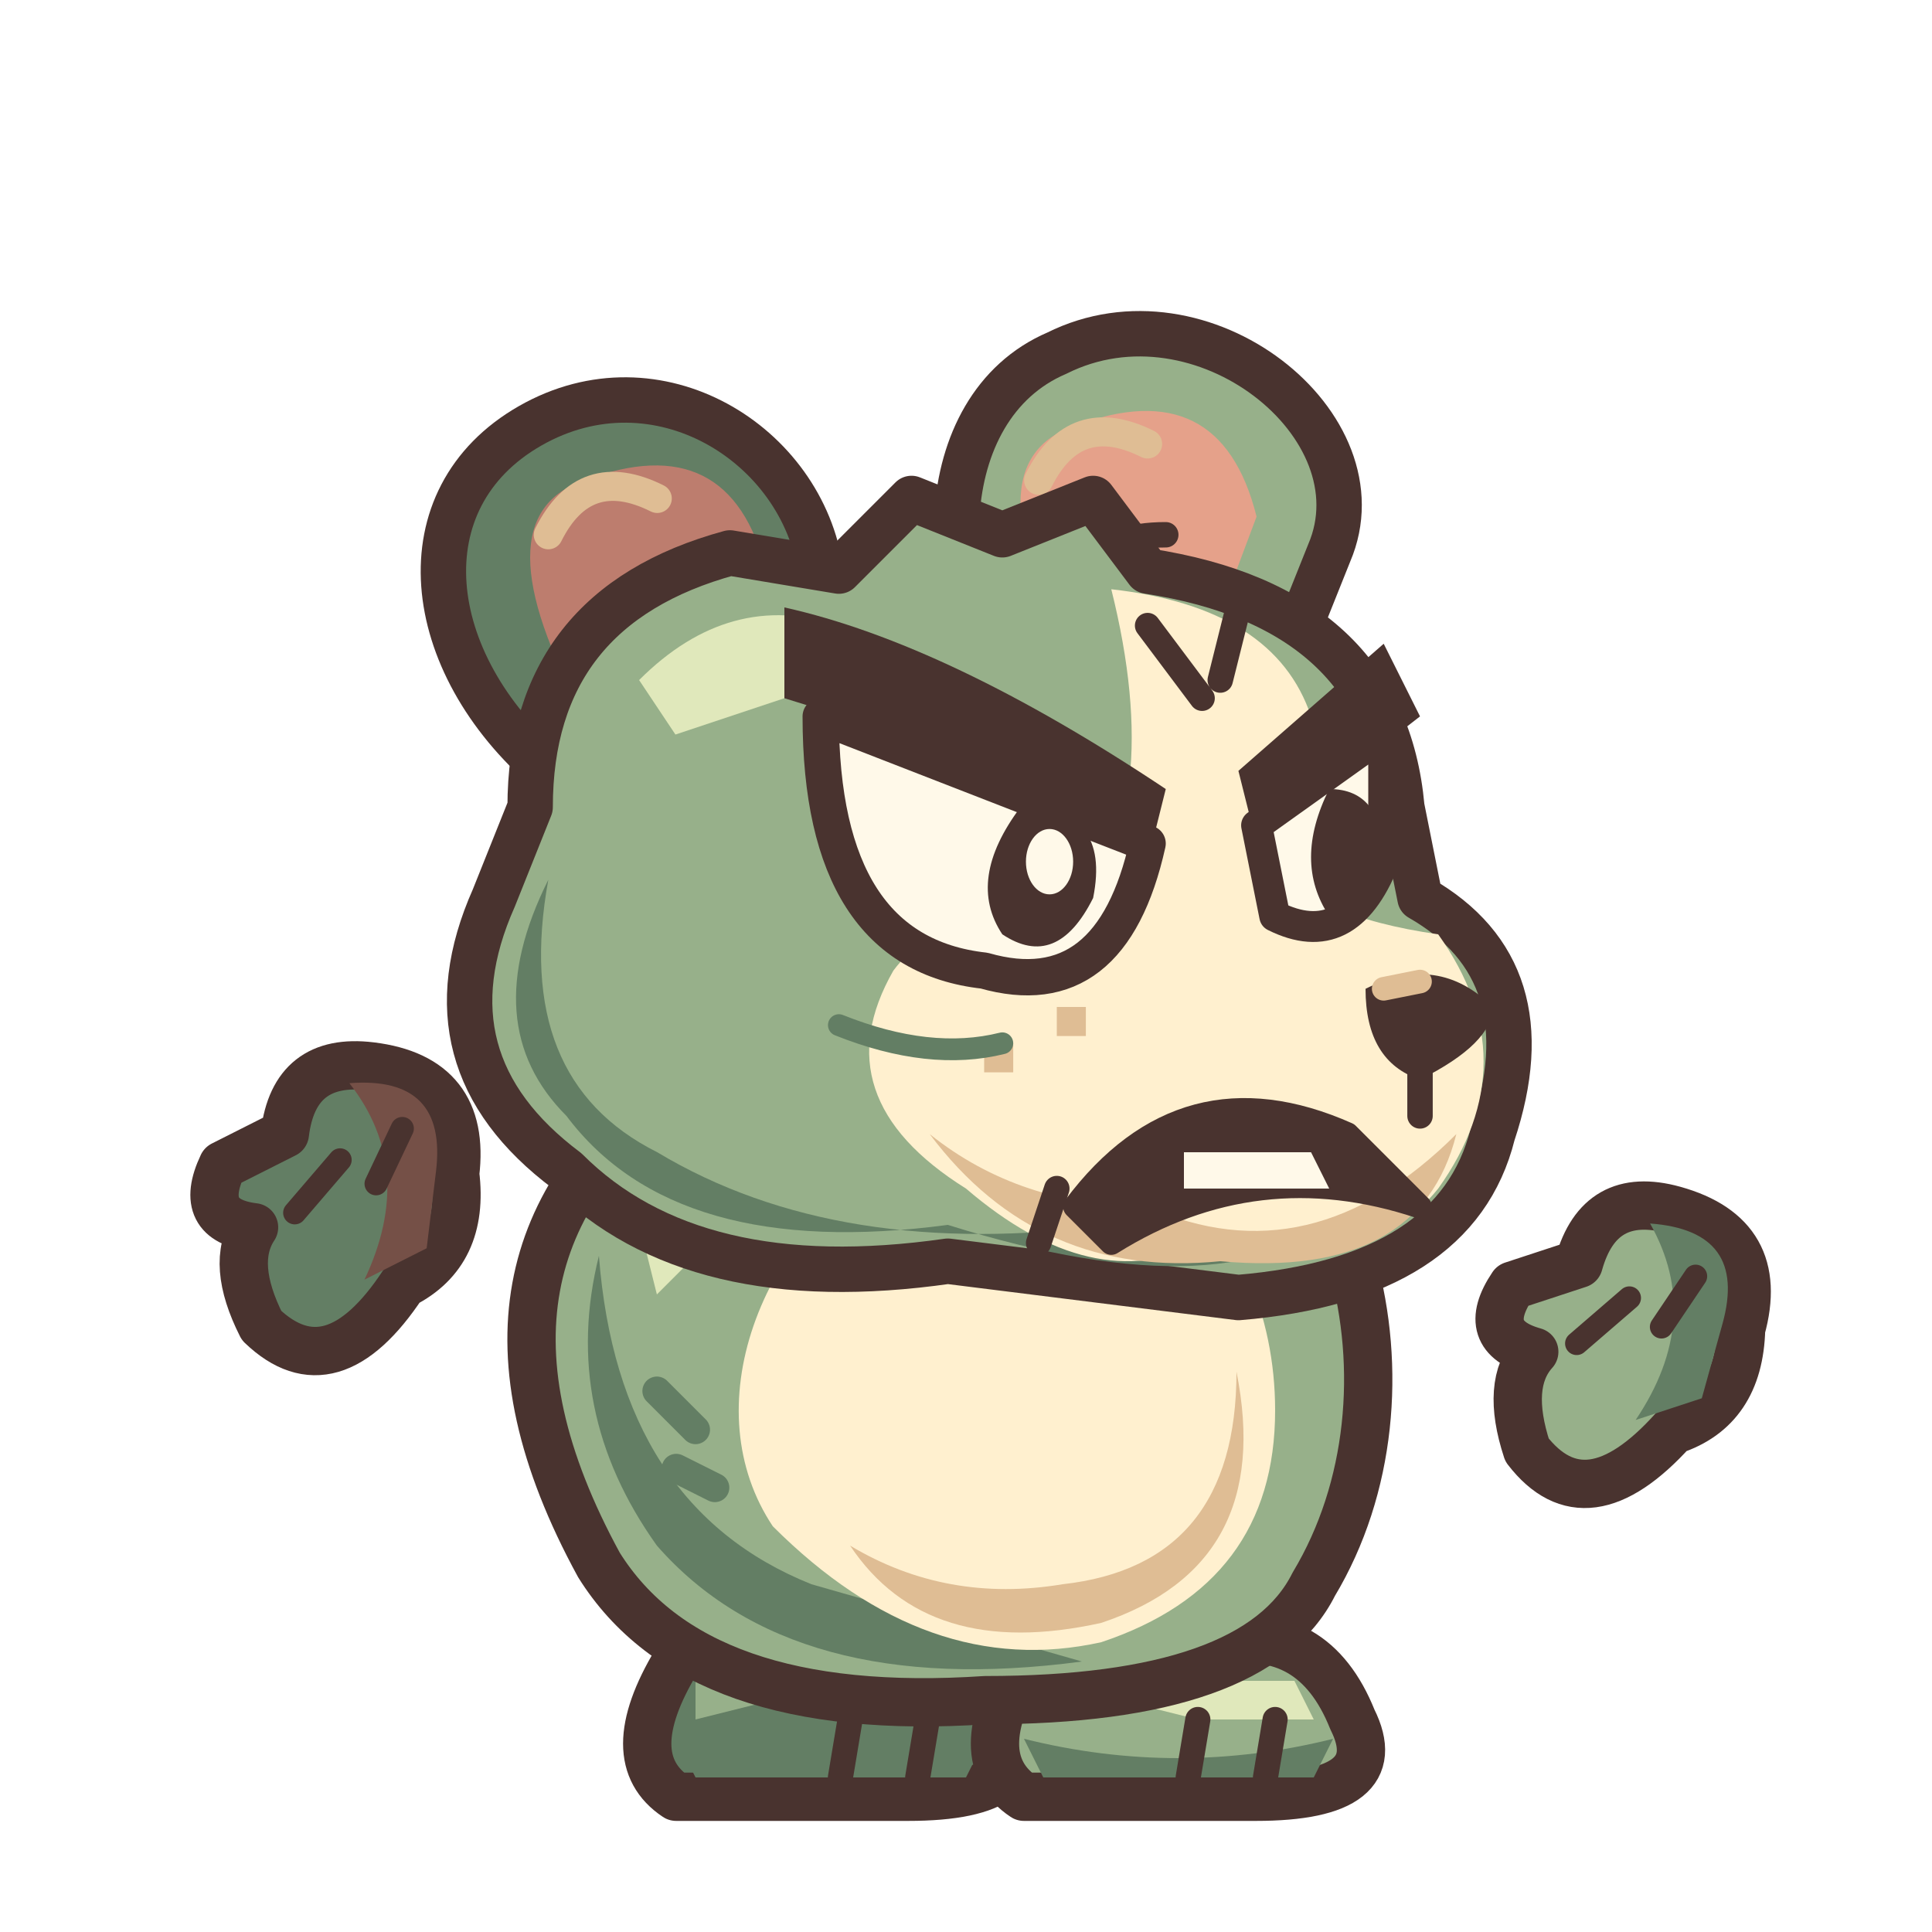
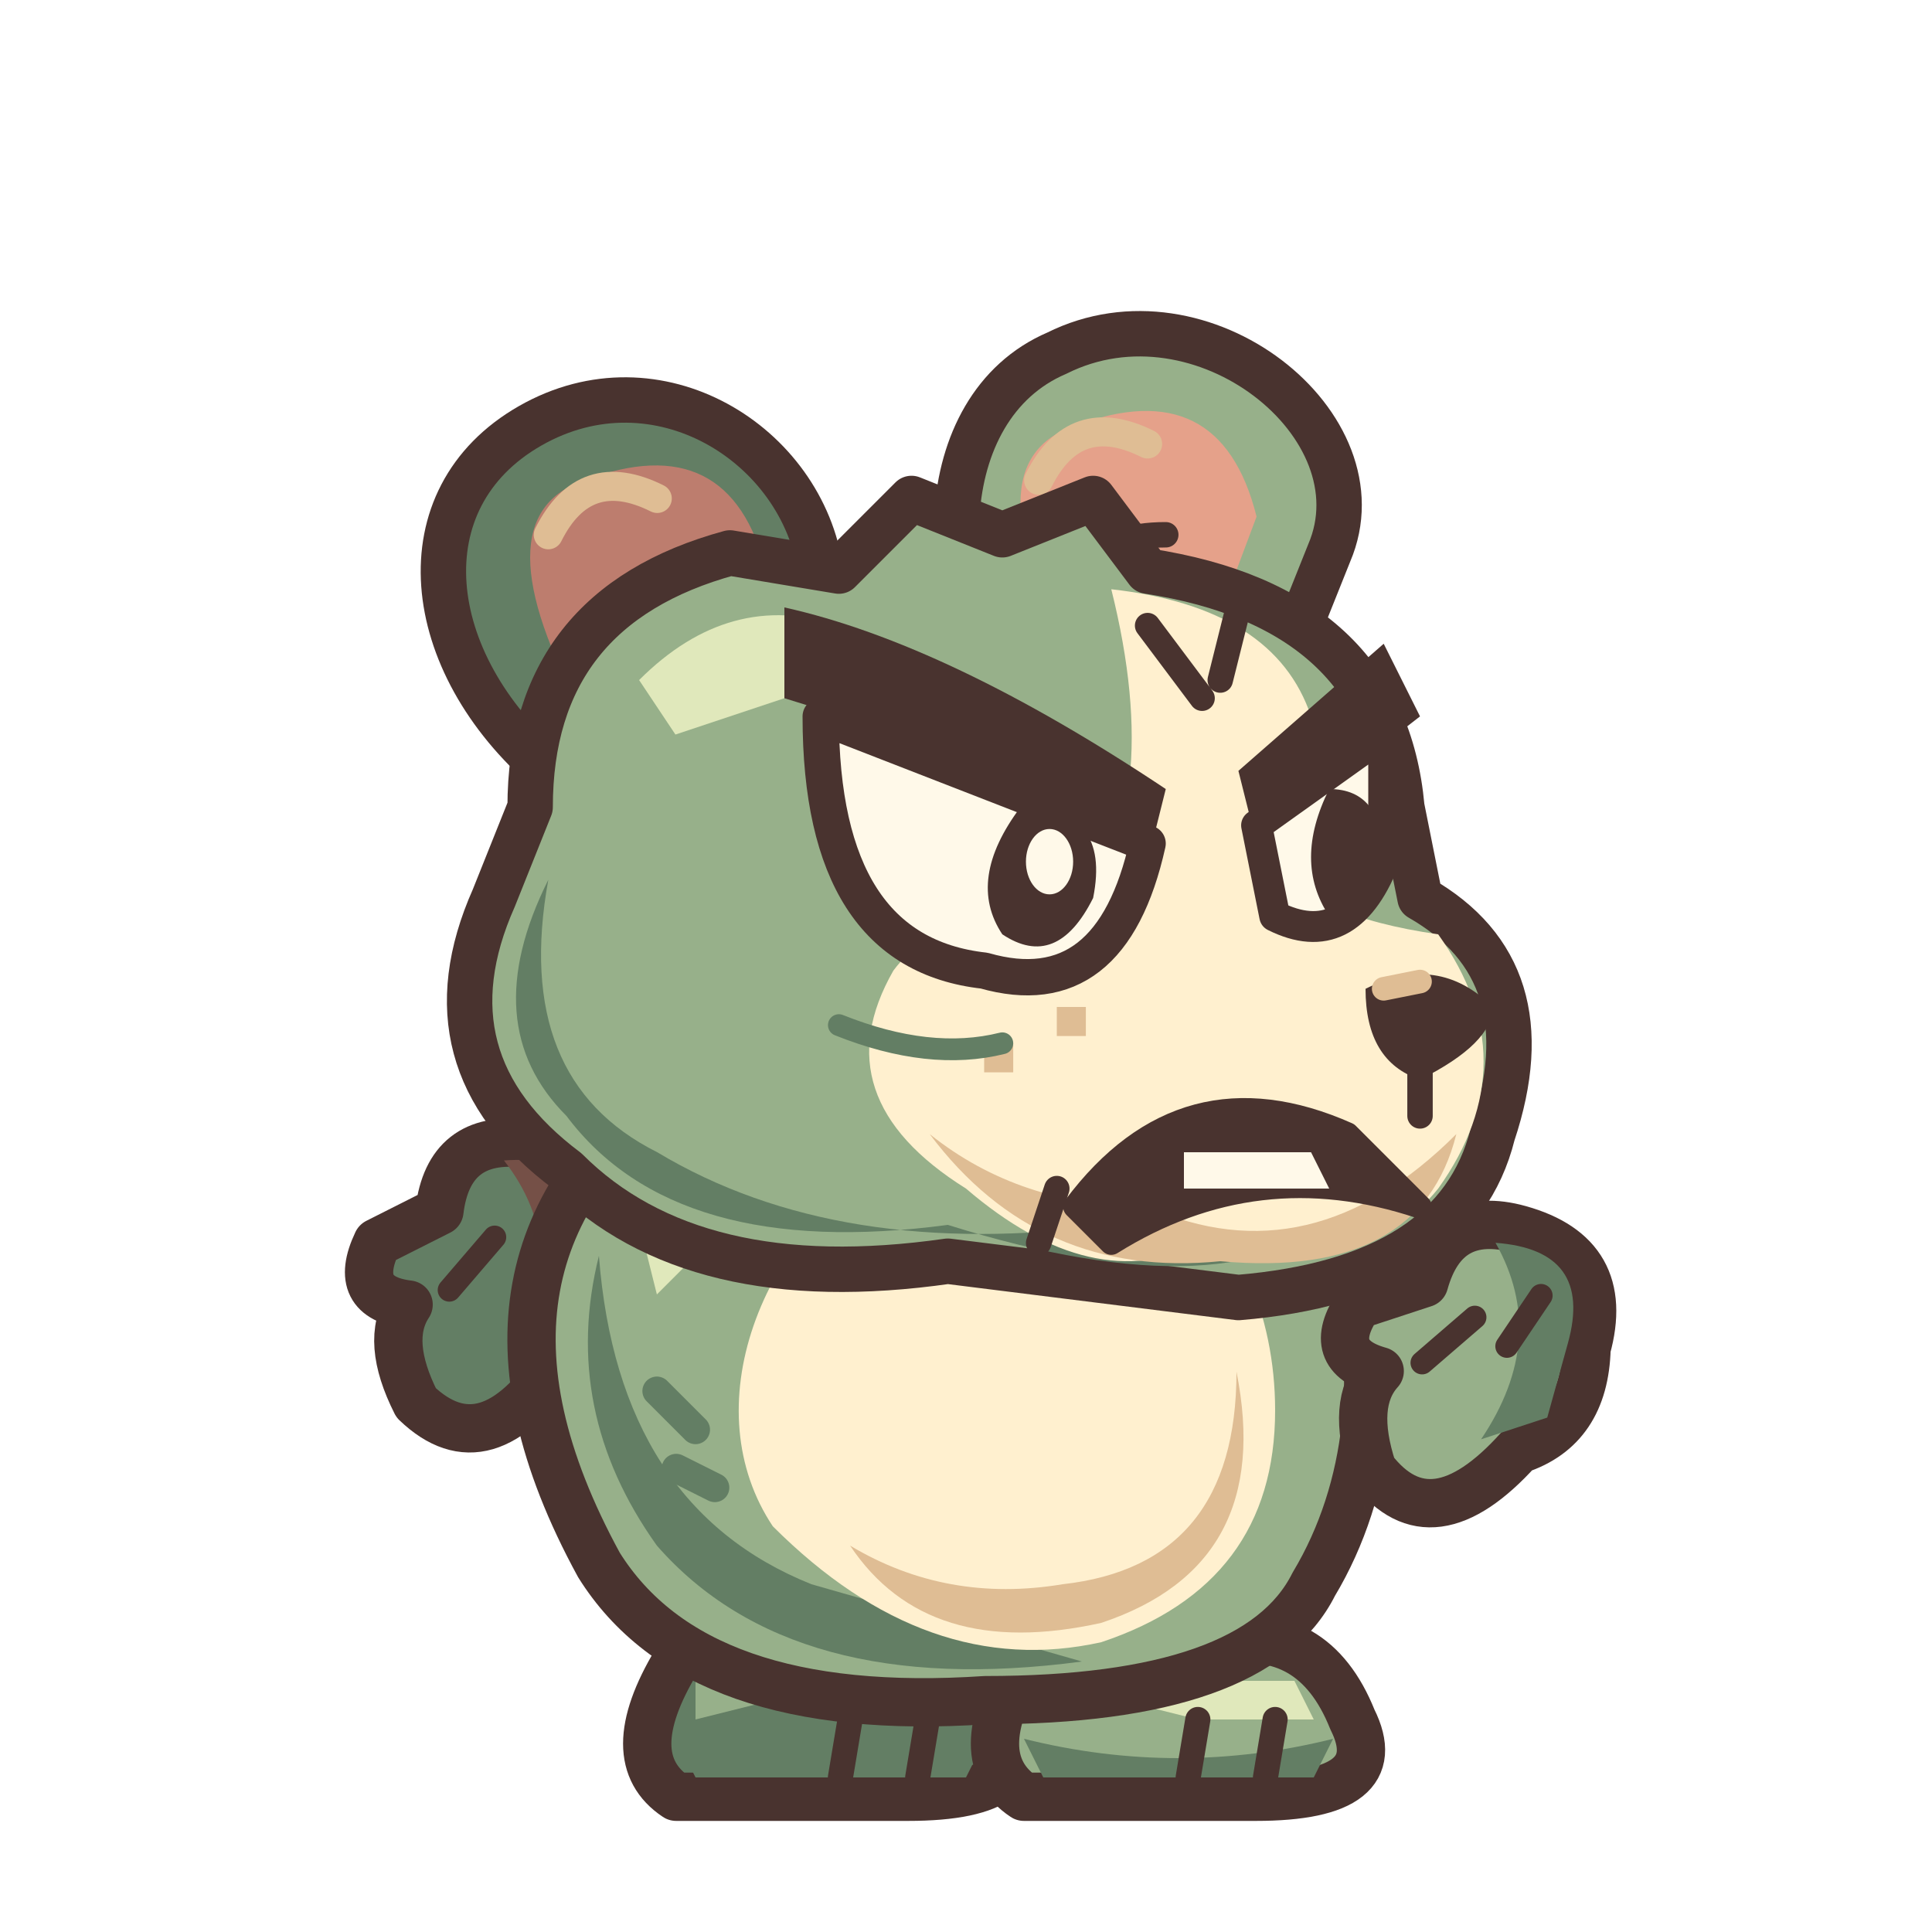
<svg xmlns="http://www.w3.org/2000/svg" viewBox="-50 -70 100 100" width="250" height="250">
  <g transform="translate(0 0)" />
  <g transform="translate(-10 10) rotate(0)">
    <g transform="translate(0 0)">
      <g stroke="#49332f" stroke-width="2.5" stroke-linejoin="round" stroke-linecap="round">
        <path fill="#637e64" d="M-5-5Q1-8 6-3L4 8Q0 11-5 7Z" />
        <path fill="#755047" stroke="none" d="M1-3L4-1L3 7L0 8L-2 6L1 5Z" />
      </g>
    </g>
    <g transform="translate(0 7)">
      <g stroke="#49332f" stroke-width="2.5" stroke-linejoin="round" stroke-linecap="round">
        <path fill="#637e64" d="M-5-1Q-5-5 1-4L5-2Q10-3 12 2Q14 6 7 6H-5Q-8 4-5-1Z" />
        <path fill="#97b08a" stroke="none" d="M-4-1L0-2L4 0L9 0L10 2H4L0 1L-4 2Z" />
        <path fill="#637e64" stroke="none" d="M-5 3Q3 5 11 3L10 5H-4Z" />
        <path fill="none" stroke="#49332f" stroke-width="1.3" d="M4 2l-.5 3M8 2l-.5 3" />
      </g>
    </g>
  </g>
  <g transform="translate(8 10) rotate(0)">
    <g transform="translate(0 0)">
      <g stroke="#49332f" stroke-width="2.5" stroke-linejoin="round" stroke-linecap="round">
        <path fill="#97b08a" d="M-5-5Q1-8 6-3L4 8Q0 11-5 7Z" />
        <path fill="#637e64" stroke="none" d="M1-3L4-1L3 7L0 8L-2 6L1 5Z" />
      </g>
    </g>
    <g transform="translate(0 7)">
      <g stroke="#49332f" stroke-width="2.5" stroke-linejoin="round" stroke-linecap="round">
        <path fill="#97b08a" d="M-5-1Q-5-5 1-4L5-2Q10-3 12 2Q14 6 7 6H-5Q-8 4-5-1Z" />
        <path fill="#e0e8bb" stroke="none" d="M-4-1L0-2L4 0L9 0L10 2H4L0 1L-4 2Z" />
        <path fill="#637e64" stroke="none" d="M-5 3Q3 5 11 3L10 5H-4Z" />
        <path fill="none" stroke="#49332f" stroke-width="1.3" d="M4 2l-.5 3M8 2l-.5 3" />
      </g>
    </g>
  </g>
-   <g transform="translate(-33 -5) rotate(-83.07888)">
+   <g transform="translate(-25 -1) rotate(-83.07888)">
    <g transform="translate(0 0)">
      <g stroke="#49332f" stroke-width="2.5" stroke-linejoin="round" stroke-linecap="round">
        <path fill="#637e64" d="M-4-3Q-1-5 1-4Q1-7 4-6L6-3Q10-3 10 1Q10 6 5 6Q1 7-1 4Q-7 1-4-3Z" />
        <path fill="#755047" stroke="none" d="M-1 2Q5 4 9 0Q10 5 5 5L1 5Z" />
        <path fill="none" stroke-width="1.2" d="M2-2l3 2M4 2l3 1" />
      </g>
    </g>
  </g>
  <g transform="translate(0 0)">
    <g stroke="#49332f" stroke-width="2.5" stroke-linejoin="round" stroke-linecap="round">
      <path fill="#97b08a" d="M-15-14Q-5-20 10-16C20-13 24 2 18 12Q15 18 1 18Q-14 19-19 11C-25 0-23-8-15-14Z" />
      <path fill="#637e64" stroke="none" d="M-19-5Q-18 8-8 12L6 16Q-9 18-16 10Q-21 3-19-5Z" />
      <path fill="#fff0cf" stroke="none" d="M-3-11C8-15 16-7 16 3Q16 12 7 15Q-2 17-10 9C-14 3-11-6-3-11Z" />
      <path fill="#dfbd94" stroke="none" d="M14 1Q14 11 5 12Q-1 13-6 10Q-2 16 7 14Q16 11 14 1Z" />
      <path fill="#e0e8bb" stroke="none" d="M-17-7Q-15-12-10-12L-12-7L-16-3Z" />
      <path fill="none" stroke="#637e64" stroke-width="1.5" d="M-16 2l2 2m-1 2 2 1" />
    </g>
  </g>
-   <g transform="translate(33 2) rotate(-74.48451)">
+   <g transform="translate(25 3) rotate(-74.48451)">
    <g transform="translate(0 0)">
      <g stroke="#49332f" stroke-width="2.5" stroke-linejoin="round" stroke-linecap="round">
        <path fill="#97b08a" d="M-4-3Q-1-5 1-4Q1-7 4-6L6-3Q10-3 10 1Q10 6 5 6Q1 7-1 4Q-7 1-4-3Z" />
        <path fill="#637e64" stroke="none" d="M-1 2Q5 4 9 0Q10 5 5 5L1 5Z" />
        <path fill="none" stroke-width="1.2" d="M2-2l3 2M4 2l3 1" />
      </g>
    </g>
  </g>
  <g transform="translate(0 -16) scale(0.94)">
    <g transform="translate(-17 -21)">
      <g stroke="#49332f" stroke-width="2.5" stroke-linejoin="round" stroke-linecap="round">
        <path fill="#637e64" d="M-6 6C-13 0-14-9-7-13C0-17 8-12 9-5Q10 2 5 7Z" />
        <path fill="#bd7d6e" stroke="none" d="M-4 3Q-10-8-4-10Q4-13 6-5L3 3Z" />
        <path fill="none" stroke="#dfbd94" stroke-width="1.6" d="M-6-7Q-4-11 0-9" />
        <path fill="none" stroke-width="1.4" d="M-3 2Q-5-4 1-4" />
      </g>
    </g>
    <g transform="translate(10 -24)">
      <g stroke="#49332f" stroke-width="2.5" stroke-linejoin="round" stroke-linecap="round">
        <path fill="#97b08a" d="M-7 6C-12 0-12-11-5-14C3-18 13-10 10-3L6 7Z" />
        <path fill="#e5a18a" stroke="none" d="M-4 3Q-10-8-4-10Q4-13 6-5L3 3Z" />
        <path fill="none" stroke="#dfbd94" stroke-width="1.6" d="M-6-7Q-4-11 0-9" />
        <path fill="none" stroke-width="1.4" d="M-3 2Q-5-4 1-4" />
      </g>
    </g>
    <g transform="translate(0 0)">
      <g stroke="#49332f" stroke-width="2.5" stroke-linejoin="round" stroke-linecap="round">
        <path fill="#97b08a" d="M-24-13Q-24-24-13-27L-7-26L-3-30L2-28L7-30L10-26Q23-24 24-13L25-8Q32-4 29 5Q27 13 15 14L-1 12Q-15 14-22 7Q-30 1-26-8Z" />
        <path fill="#637e64" stroke="none" d="M-23-9Q-25 2-17 6Q-7 12 8 10L21 9Q15 15-1 10Q-16 12-22 4Q-27-1-23-9Z" />
        <path fill="#e0e8bb" stroke="none" d="M-18-20Q-13-25-7-23L-10-19L-16-17Z" />
        <path fill="#fff0cf" stroke="none" d="M8-25Q17-24 19-18L17-10Q19-7 26-6Q31 1 26 8Q22 13 13 11Q7 14 0 8Q-8 3-4-4Q-1-8 6-7Q11-13 8-25Z" />
        <path fill="#dfbd94" stroke="none" d="M-2 5Q3 9 10 9Q19 13 27 5Q25 13 14 12Q4 13-2 5Z" />
        <path fill="#49332f" stroke="none" d="M22-3Q26-5 29-2Q29 0 25 2Q22 1 22-3Z" />
        <path fill="none" stroke="#dfbd94" stroke-width="1.3" d="M23-3l2-.4" />
        <path fill="#49332f" stroke-width="1.3" d="M6 9Q12 1 21 5L25 9Q16 6 8 11Z" />
        <path fill="#fff9e9" stroke="none" d="M12 6L19 6L20 8L12 8Z" />
        <path fill="none" stroke-width="1.4" d="M5 8l-1 3M25 1v3" />
        <path fill="#dfbd94" stroke="none" d="M1 0h1.6v1.6H1Zm4-2h1.6v1.6H5Z" />
      </g>
    </g>
    <g transform="translate(0 0)">
      <g stroke="#49332f" stroke-width="2.5" stroke-linejoin="round" stroke-linecap="round">
        <path fill="#fff9e9" stroke-width="1.7" d="M16-12L23-17L23-10Q21-5 17-7Z" />
        <path fill="#49332f" stroke="none" d="M20-14Q23-14 23-10Q23-6 20-7Q18-10 20-14Z" />
        <path fill="#fff9e9" stroke-width="2" d="M-8-18L10-11Q8-2 1-4Q-8-5-8-18Z" />
        <path fill="#49332f" stroke="none" d="M3-13Q8-13 7-8Q5-4 2-6Q0-9 3-13Z" />
        <ellipse fill="#fff9e9" stroke="none" cx="4.6" cy="-10" rx="1.3" ry="1.8" />
        <path fill="#49332f" stroke="none" d="M-10-24Q-1-22 11-14L10-10Q0-16-10-19Z M15-15L23-22L25-18L16-11Z" />
        <path fill="none" stroke-width="1.4" d="M10-23l3 4M15-24l-1 4" />
        <path fill="none" stroke="#637e64" stroke-width="1.2" d="M-7-1Q-2 1 2 0" />
      </g>
    </g>
  </g>
</svg>
